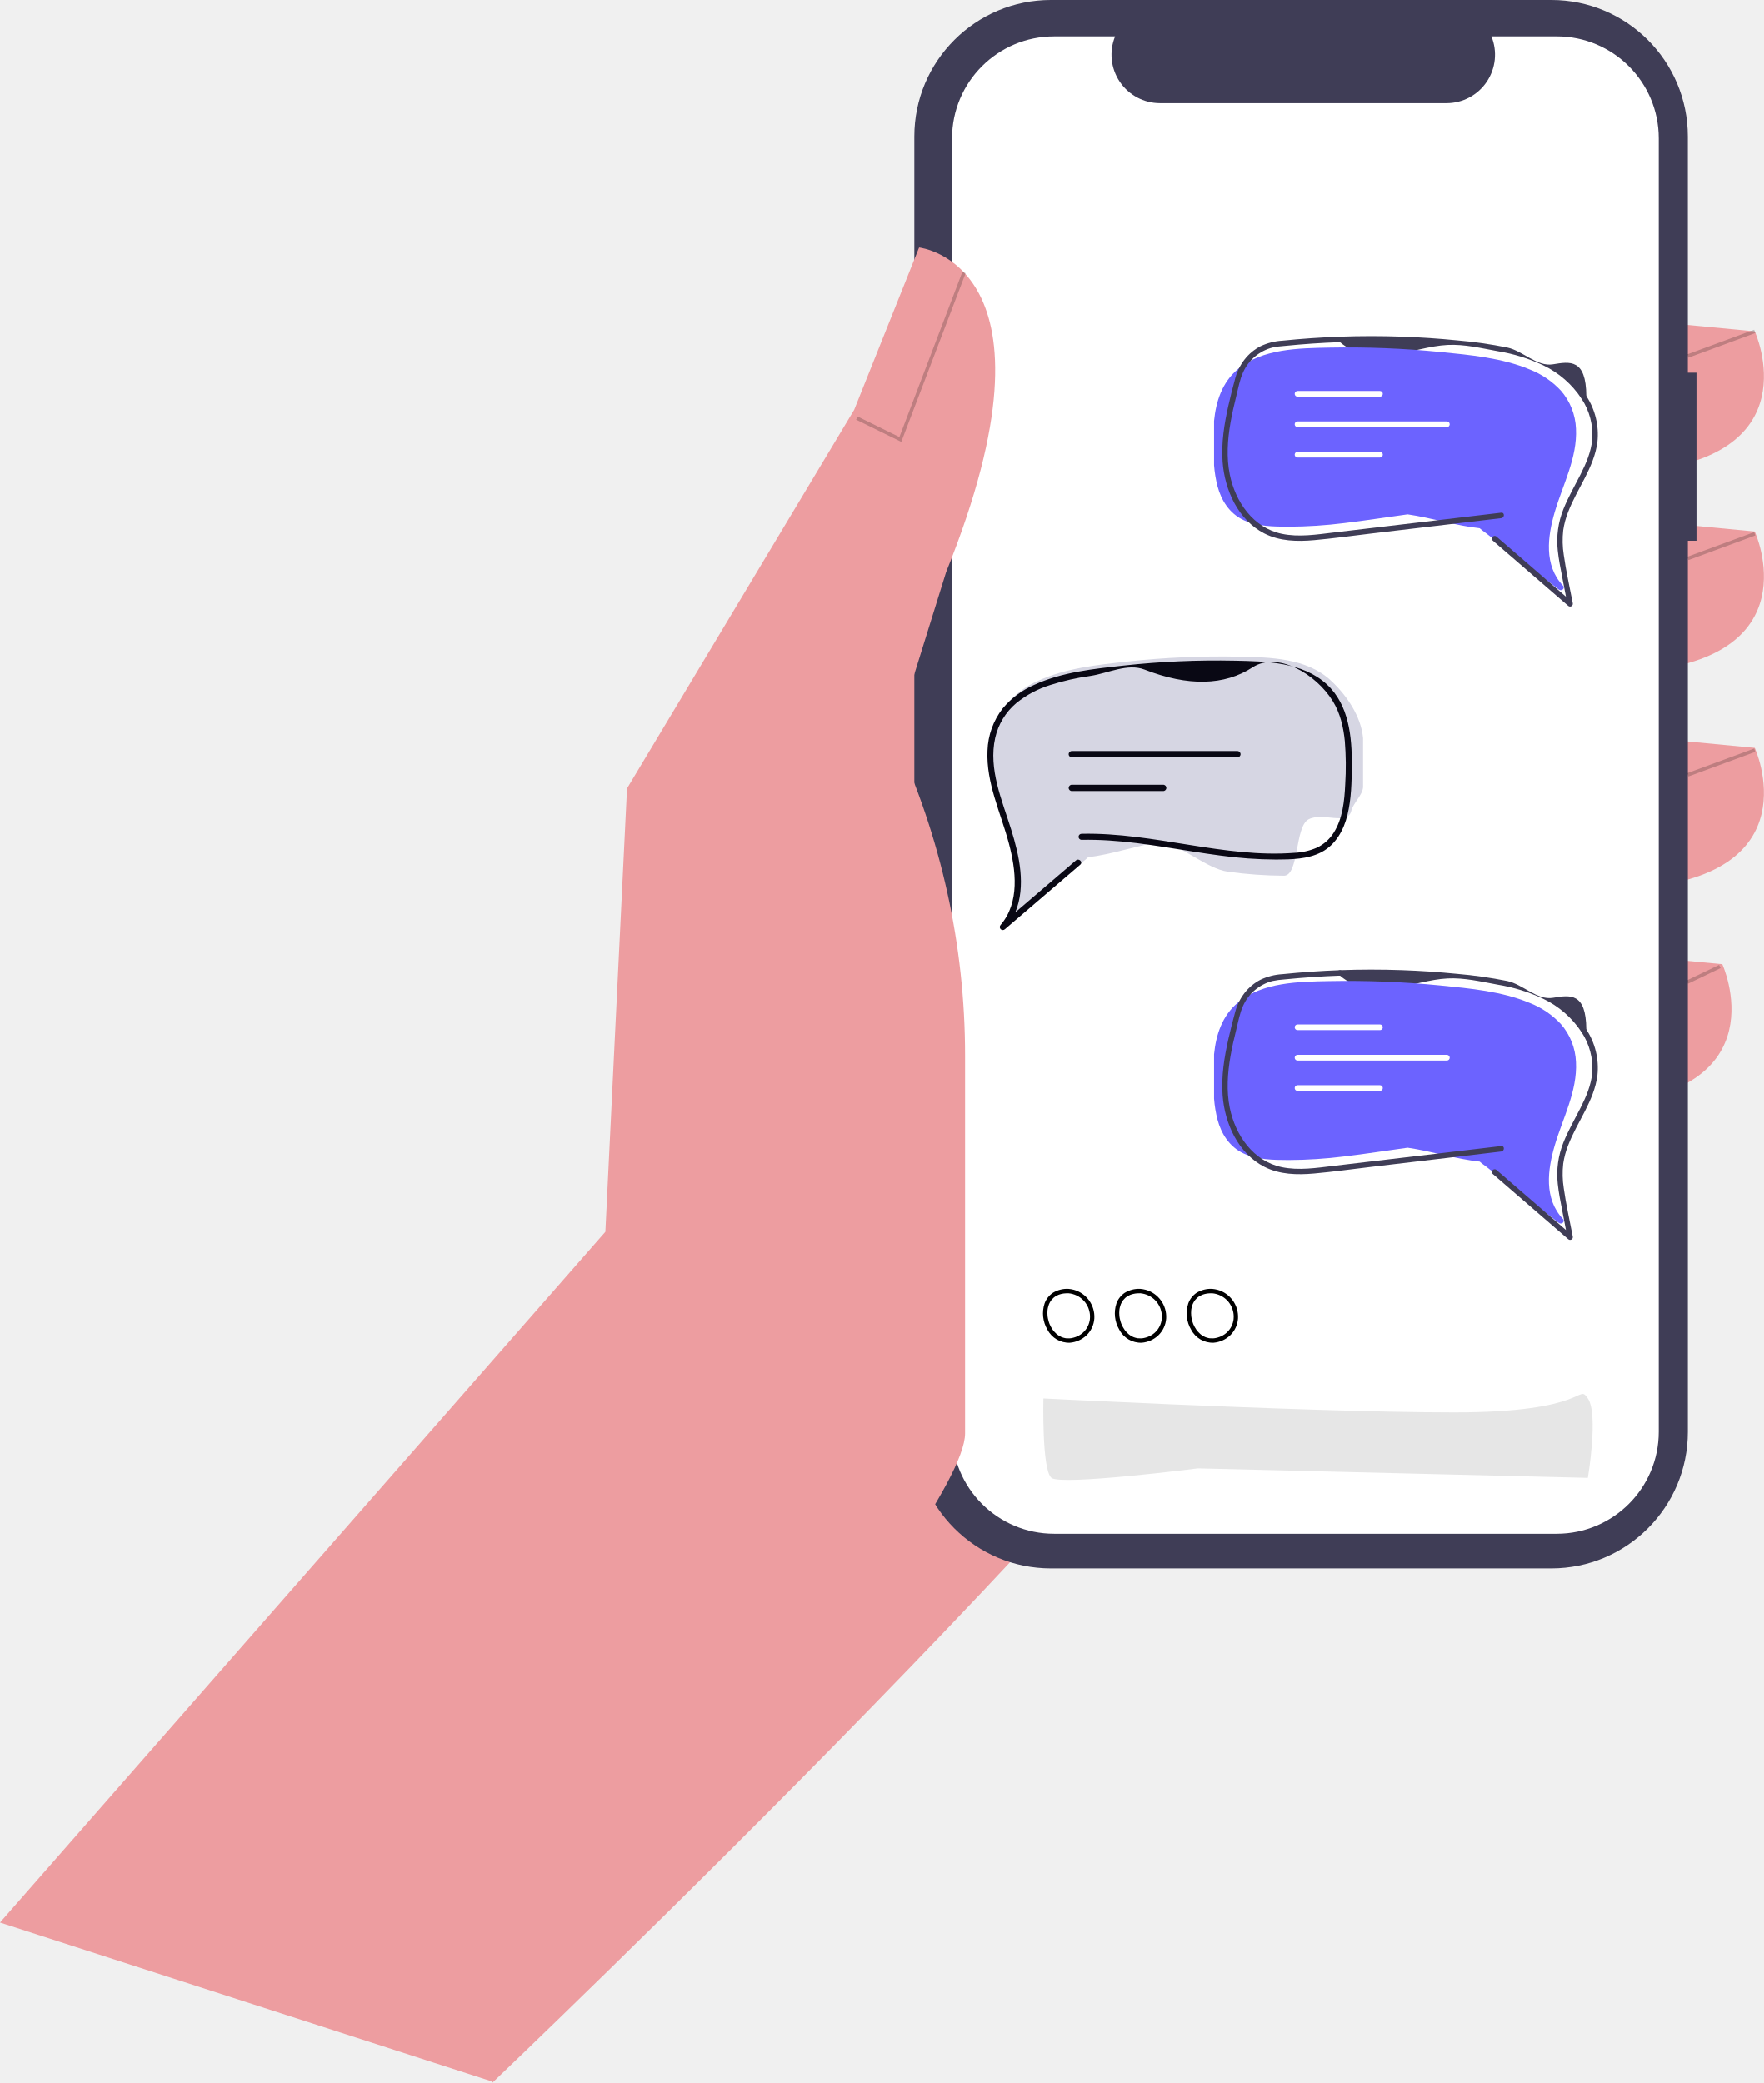
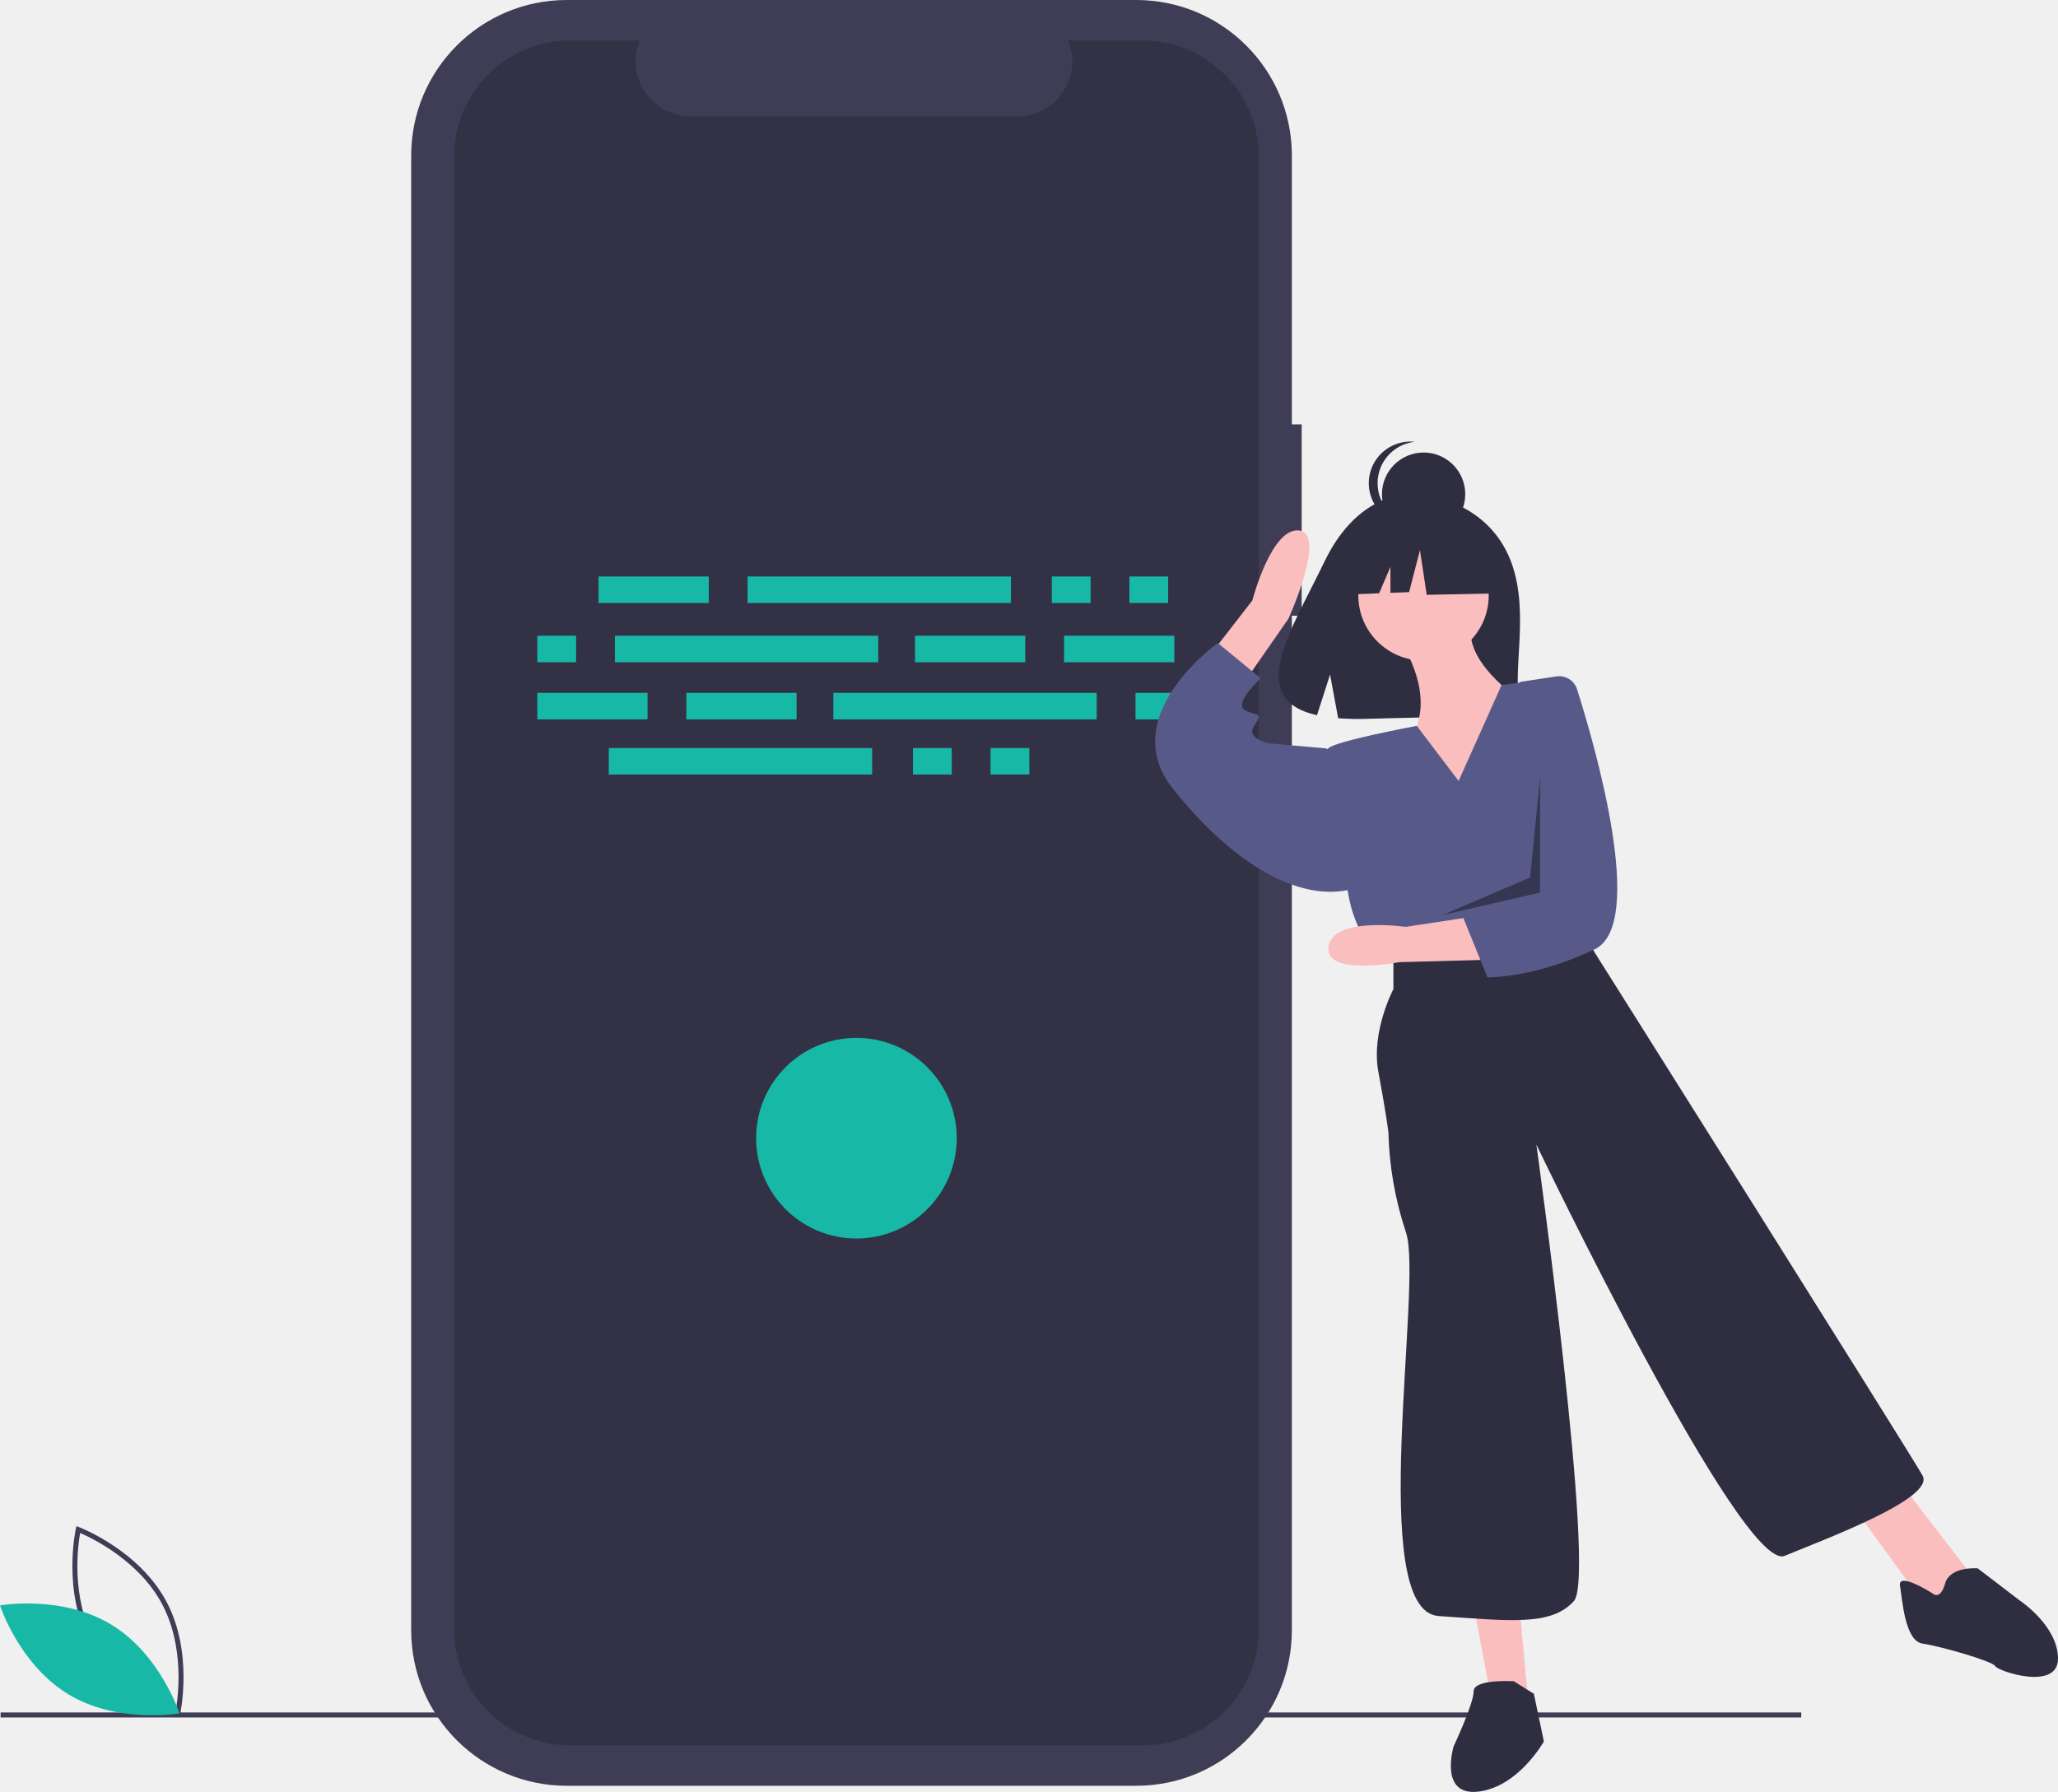
- <svg xmlns="http://www.w3.org/2000/svg" width="677.401" height="800" viewBox="0 0 677.401 800" role="img" artist="Katerina Limpitsouni" source="https://undraw.co/">
-   <g transform="translate(-560.033 -312.079)">
-     <path d="M472.877,777.914l-6.7,128.654S749.61,636.8,784.917,557.873s-31.156-274.179-31.156-274.179L606.286,364.7Z" transform="translate(282.818 205.511)" fill="#ed9da0" />
-     <path d="M351.42,243.4l43.62,4.154s22.848,49.85-47.77,54Z" transform="translate(838.867 191.803)" fill="#ed9da0" />
-     <path d="M351.42,300.743l43.62,4.157s22.848,49.85-47.77,54Z" transform="translate(838.867 211.31)" fill="#ed9da0" />
-     <path d="M351.42,362.739l43.62,4.154s22.848,49.85-47.77,54Z" transform="translate(838.867 232.398)" fill="#ed9da0" />
-     <path d="M360.719,424.735l43.62,4.154s22.848,49.85-47.77,54Z" transform="translate(817.105 253.486)" fill="#ed9da0" />
-     <path d="M666.958,294.672h-3.311V204a52.477,52.477,0,0,0-52.477-52.477H419.076A52.477,52.477,0,0,0,366.6,204V701.42A52.477,52.477,0,0,0,419.077,753.9h192.1a52.477,52.477,0,0,0,52.477-52.477V359.212h3.31Z" transform="translate(544.566 160.553)" fill="#3f3d56" />
-     <path d="M609.612,161.716H584.537A18.619,18.619,0,0,1,567.3,187.365H457.255a18.619,18.619,0,0,1-17.238-25.65H416.6A39.188,39.188,0,0,0,377.408,200.9V697.59a39.189,39.189,0,0,0,39.19,39.19H609.612A39.188,39.188,0,0,0,648.8,697.592h0V200.9a39.19,39.19,0,0,0-39.189-39.19Z" transform="translate(548.242 164.366)" fill="#fff" />
-     <path d="M567.554,865.745,580.4,851.092,800.043,600.507l8.314-170.323,87.237-145.4,24.926-62.314S978.672,228.7,930.9,347.091L911.17,410.443h0a290.374,290.374,0,0,1,27.006,122.282V677.9c0,34.184-162.9,220.379-181.857,248.82h0Z" transform="translate(-7.522 184.686)" fill="#ed9da0" />
-     <path d="M246.1,143.2l-17.344-8.523.591-1.2,16.024,7.877,24.19-63.425,1.252.478Z" transform="translate(660.057 338.591)" opacity="0.2" />
-     <rect width="1.34" height="27.38" transform="translate(1208.447 449.447) rotate(-110.222)" opacity="0.2" />
-     <rect width="1.34" height="27.38" transform="translate(1208.447 527.175) rotate(-110.222)" opacity="0.2" />
-     <rect width="1.34" height="27.38" transform="translate(1208.447 610.265) rotate(-110.222)" opacity="0.2" />
-     <rect width="1.34" height="13.875" transform="translate(1208.285 689.868) rotate(-115.639)" opacity="0.2" />
-     <path d="M520.237,293.286c12.984,10.865,27.459,1.769,41.332,1.074,6.434-.322,12.854,1.229,19.195,2.386a66.017,66.017,0,0,1,17.517,5.42,36.506,36.506,0,0,1,14.753,12.865c.726,1.135,1.821.3,1.813-1.06-.087-14.4-6.315-13.237-12.817-12.175-6.181,1.01-11.436-5.124-17.536-6.444a171.223,171.223,0,0,0-19.321-2.754q-10.55-1.047-21.152-1.421-11.888-.419-23.784.01C518.89,291.235,518.884,293.335,520.237,293.286Z" transform="translate(554.371 393.483)" fill="#3f3d56" />
-     <path d="M335.689,506.519a1.164,1.164,0,0,0,1.645,1.645q14.268-12.231,28.535-24.447a.14.14,0,0,1,.039-.031,17.576,17.576,0,0,0,1.87-1.622c8.852-1.032,18.581-4.446,27.8-5.927,8.138,1.21,17.805,10.412,25.967,11.482A161.518,161.518,0,0,0,443,489.156c5.842-.031,4.152-18.887,9.451-21.649,5.508-2.871,15,2.54,16.415-3.263.721-2.956,4.284-5.989,4.517-9.039V436.282c-.753-8.239-6.208-16.4-12.438-22.15-9.349-8.627-23.345-8.852-35.308-9.093a329.683,329.683,0,0,0-42.694,1.87c-11.56,1.272-23.717,2.506-34.408,7.433a32.725,32.725,0,0,0-12.064,9.038,27.859,27.859,0,0,0-5.826,16.2c-.566,12.483,5.113,23.9,8.224,35.689C341.569,485.47,343.09,497.837,335.689,506.519Z" transform="translate(610.096 159.231)" fill="#d6d6e3" />
-     <path d="M371.836,485.358q-14.465,12.4-28.934,24.792a1.164,1.164,0,0,1-1.646-1.646c7.4-8.675,5.88-21.043,3.182-31.25-3.115-11.786-8.794-23.2-8.225-35.683a27.817,27.817,0,0,1,5.828-16.2,32.662,32.662,0,0,1,12.061-9.037c10.691-4.927,22.846-6.166,34.411-7.435a329.416,329.416,0,0,1,42.689-1.872c11.967.246,25.966.464,35.314,9.094,8.513,7.859,9.676,20.219,9.594,31.13-.048,6.322-.169,12.816-1.672,18.985-1.413,5.8-4.476,11.449-9.987,14.319-5.3,2.76-11.6,2.8-17.433,2.832a159.673,159.673,0,0,1-21.458-1.54c-14.23-1.861-28.325-4.868-42.671-5.777-3.51-.222-7.032-.321-10.549-.248a1.164,1.164,0,0,1,0-2.328c13.948-.291,27.754,2.1,41.477,4.285,13.274,2.11,26.844,4.1,40.318,3.032a24.5,24.5,0,0,0,8.572-1.983,15.468,15.468,0,0,0,6.4-5.65c3.508-5.463,4.172-12.306,4.475-18.679a115.325,115.325,0,0,0-.153-16.557c-.517-5.341-1.762-10.758-4.606-15.369-6.487-10.517-21.276-19.188-30.8-13-10.877,7.065-24.789,7.37-41.482.88-6.53-2.539-13.95,1.392-20.878,2.437a91.569,91.569,0,0,0-15.265,3.455,38.951,38.951,0,0,0-13.15,6.99,24.472,24.472,0,0,0-8.078,13.337C336.5,448.66,341.8,460.63,345.3,471.852c3.119,10,5.78,21.753,1.58,31.847a24.238,24.238,0,0,1-3.978,6.451l-1.646-1.646q14.465-12.4,28.934-24.792C371.322,482.742,372.975,484.381,371.836,485.358Z" transform="translate(603.049 158.785)" fill="#090814" />
-     <path d="M407.131,470.874H372.047a1.214,1.214,0,0,1,0-2.428h35.084a1.214,1.214,0,0,1,0,2.428Z" transform="translate(599.598 145.001)" fill="#090814" />
-     <path d="M435.624,454.2H372.047a1.214,1.214,0,1,1,0-2.428h63.577a1.214,1.214,0,0,1,0,2.428Z" transform="translate(599.598 148.738)" fill="#090814" />
-     <path d="M585.555,388.631c.973,1.027-.5,2.362-1.638,1.481Q569.71,379.1,555.5,368.1a.135.135,0,0,0-.039-.028,17.134,17.134,0,0,1-1.862-1.46c-8.815-.929-18.5-4-27.681-5.338-8.1,1.09-16.185,2.389-24.312,3.354a177.534,177.534,0,0,1-21.369,1.383c-5.817-.028-12.083-.063-17.359-2.55-5.485-2.585-8.537-7.671-9.943-12.9a46.041,46.041,0,0,1-1.352-8.14V325.38c.749-7.42,3.036-14.77,9.24-19.947,9.309-7.769,23.246-7.972,35.159-8.188a362.766,362.766,0,0,1,42.514,1.684c11.511,1.146,23.617,2.257,34.263,6.693a32.521,32.521,0,0,1,12.013,8.14,23.654,23.654,0,0,1,5.8,14.588c.564,11.242-5.091,21.526-8.189,32.139C579.7,369.676,578.185,380.812,585.555,388.631Z" transform="translate(574.676 391.62)" fill="#6c63ff" />
-     <path d="M528.573,323.272H496.928a1.095,1.095,0,1,1,0-2.19h31.645a1.095,1.095,0,1,1,0,2.19Z" transform="translate(561.392 384.443)" fill="#fff" />
-     <path d="M528.573,356.636H496.928a1.095,1.095,0,1,1,0-2.19h31.645a1.095,1.095,0,1,1,0,2.19Z" transform="translate(561.392 374.427)" fill="#fff" />
-     <path d="M554.273,339.965H496.928a1.095,1.095,0,1,1,0-2.19h57.345a1.095,1.095,0,1,1,0,2.19Z" transform="translate(561.392 379.432)" fill="#fff" />
-     <path d="M638.472,324.688a25.139,25.139,0,0,1,4.084,15.619c-.438,4.791-2.4,9.3-4.552,13.543-2.227,4.4-4.719,8.673-6.54,13.267a32.931,32.931,0,0,0-2.151,15.789c.36,3.48,1.062,6.913,1.724,10.344l2.019,10.476,1.754-1.021-29.025-25.093c-1.018-.88-2.509.6-1.485,1.484l29.025,25.093a1.059,1.059,0,0,0,1.754-1.021c-1.186-6.155-2.588-12.313-3.457-18.523a34.868,34.868,0,0,1-.209-9.466,31.579,31.579,0,0,1,1.881-7.01c3.481-9.1,10-17.055,11.259-26.945a26.91,26.91,0,0,0-4.27-17.6C639.569,322.486,637.752,323.539,638.472,324.688Z" transform="translate(528.933 383.827)" fill="#3f3d56" />
-     <path d="M563.227,358.864,520.3,363.943l-21.463,2.539c-6.539.774-13.353,1.86-19.887.491-11-2.3-17.829-12.271-19.978-22.775-1.33-6.5-.859-13.305.26-19.8.6-3.463,1.384-6.89,2.235-10.3.758-3.038,1.324-6.309,2.634-9.168a16.978,16.978,0,0,1,11.266-9.483,33.535,33.535,0,0,1,4.677-.62q2.648-.266,5.3-.489,5.3-.447,10.621-.724,2.658-.138,5.318-.234c1.347-.049,1.353-2.149,0-2.1q-11.068.405-22.093,1.534a22.682,22.682,0,0,0-8.466,2.157,18.716,18.716,0,0,0-6.02,4.992,20.259,20.259,0,0,0-3.609,7.2c-.966,3.479-1.843,6.992-2.643,10.512-1.612,7.1-2.771,14.41-2.233,21.705.8,10.79,5.962,22.3,15.987,27.439,5.92,3.033,12.676,3.169,19.163,2.59,7.235-.646,14.449-1.657,21.661-2.51l44.657-5.283,5.539-.655c1.326-.157,1.341-2.258,0-2.1Z" transform="translate(573.326 393.39)" fill="#3f3d56" />
-     <path d="M520.237,293.286c12.984,10.865,27.459,1.769,41.332,1.074,6.434-.322,12.854,1.229,19.195,2.386a66.017,66.017,0,0,1,17.517,5.42,36.506,36.506,0,0,1,14.753,12.865c.726,1.135,1.821.3,1.813-1.06-.087-14.4-6.315-13.237-12.817-12.175-6.181,1.01-11.436-5.124-17.536-6.444a171.223,171.223,0,0,0-19.321-2.754q-10.55-1.047-21.152-1.421-11.888-.419-23.784.01C518.89,291.235,518.884,293.335,520.237,293.286Z" transform="translate(554.371 150.212)" fill="#3f3d56" />
-     <path d="M585.555,388.631c.973,1.027-.5,2.362-1.638,1.481Q569.71,379.1,555.5,368.1a.135.135,0,0,0-.039-.028,17.134,17.134,0,0,1-1.862-1.46c-8.815-.929-18.5-4-27.681-5.338-8.1,1.09-16.185,2.389-24.312,3.354a177.534,177.534,0,0,1-21.369,1.383c-5.817-.028-12.083-.063-17.359-2.55-5.485-2.585-8.537-7.671-9.943-12.9a46.041,46.041,0,0,1-1.352-8.14V325.38c.749-7.42,3.036-14.77,9.24-19.947,9.309-7.769,23.246-7.972,35.159-8.188a362.766,362.766,0,0,1,42.514,1.684c11.511,1.146,23.617,2.257,34.263,6.693a32.521,32.521,0,0,1,12.013,8.14,23.654,23.654,0,0,1,5.8,14.588c.564,11.242-5.091,21.526-8.189,32.139C579.7,369.676,578.185,380.812,585.555,388.631Z" transform="translate(574.676 148.349)" fill="#6c63ff" />
-     <path d="M528.573,323.272H496.928a1.095,1.095,0,1,1,0-2.19h31.645a1.095,1.095,0,1,1,0,2.19Z" transform="translate(561.392 141.172)" fill="#fff" />
-     <path d="M528.573,356.636H496.928a1.095,1.095,0,1,1,0-2.19h31.645a1.095,1.095,0,1,1,0,2.19Z" transform="translate(561.392 131.156)" fill="#fff" />
-     <path d="M554.273,339.965H496.928a1.095,1.095,0,1,1,0-2.19h57.345a1.095,1.095,0,1,1,0,2.19Z" transform="translate(561.392 136.161)" fill="#fff" />
-     <path d="M638.472,324.688a25.139,25.139,0,0,1,4.084,15.619c-.438,4.791-2.4,9.3-4.552,13.543-2.227,4.4-4.719,8.673-6.54,13.267a32.931,32.931,0,0,0-2.151,15.789c.36,3.48,1.062,6.913,1.724,10.344l2.019,10.476,1.754-1.021-29.025-25.093c-1.018-.88-2.509.6-1.485,1.484l29.025,25.093a1.059,1.059,0,0,0,1.754-1.021c-1.186-6.155-2.588-12.313-3.457-18.523a34.868,34.868,0,0,1-.209-9.466,31.579,31.579,0,0,1,1.881-7.01c3.481-9.1,10-17.055,11.259-26.945a26.91,26.91,0,0,0-4.27-17.6C639.569,322.486,637.752,323.539,638.472,324.688Z" transform="translate(528.933 140.556)" fill="#3f3d56" />
-     <path d="M563.227,358.864,520.3,363.943l-21.463,2.539c-6.539.774-13.353,1.86-19.887.491-11-2.3-17.829-12.271-19.978-22.775-1.33-6.5-.859-13.305.26-19.8.6-3.463,1.384-6.89,2.235-10.3.758-3.038,1.324-6.309,2.634-9.168a16.978,16.978,0,0,1,11.266-9.483,33.535,33.535,0,0,1,4.677-.62q2.648-.266,5.3-.489,5.3-.447,10.621-.724,2.658-.138,5.318-.234c1.347-.049,1.353-2.149,0-2.1q-11.068.405-22.093,1.534a22.682,22.682,0,0,0-8.466,2.157,18.716,18.716,0,0,0-6.02,4.992,20.259,20.259,0,0,0-3.609,7.2c-.966,3.479-1.843,6.992-2.643,10.512-1.612,7.1-2.771,14.41-2.233,21.705.8,10.79,5.962,22.3,15.987,27.439,5.92,3.033,12.676,3.169,19.163,2.59,7.235-.646,14.449-1.657,21.661-2.51l44.657-5.283,5.539-.655c1.326-.157,1.341-2.258,0-2.1Z" transform="translate(573.326 150.119)" fill="#3f3d56" />
-     <g transform="translate(960.546 807.096)">
-       <path d="M9.775,0A10.485,10.485,0,0,0,3.841,1.51a8.336,8.336,0,0,0-3.207,4.1A12.249,12.249,0,0,0,1.741,15.688a9.3,9.3,0,0,0,8.654,5A10.523,10.523,0,0,0,16.7,17.883a9.934,9.934,0,0,0,3.045-6.526A10.776,10.776,0,0,0,11.877.363,12.436,12.436,0,0,0,9.775,0a.852.852,0,0,0-.845.845.863.863,0,0,0,.845.845,9.166,9.166,0,0,1,5.9,2.851,7.342,7.342,0,0,1,.927,1.19,10.131,10.131,0,0,1,.749,1.39c.065.147-.072-.181.031.072q.032.079.063.158.069.178.131.359.138.4.241.812a7.954,7.954,0,0,1,.236,1.4,9.574,9.574,0,0,1-.007,1.6c0,.052-.046.4-.028.278-.016.112-.034.223-.054.334q-.076.417-.19.825a8.266,8.266,0,0,1-1.339,2.709,8.12,8.12,0,0,1-2.578,2.24,9.237,9.237,0,0,1-2.617.961q-.173.037-.348.067c-.069.012-.308.046-.119.022q-.336.044-.675.06a8.371,8.371,0,0,1-1.231-.039c-.25-.025.085.021-.119-.017-.092-.017-.185-.031-.276-.05q-.3-.06-.6-.146-.264-.076-.522-.171c-.085-.032-.17-.065-.254-.1-.119-.048.189.087.007,0l-.165-.076a7.961,7.961,0,0,1-1-.564c-.151-.1-.3-.206-.443-.315.148.111-.007-.006-.067-.055q-.129-.106-.255-.216a9.49,9.49,0,0,1-.822-.82c-.123-.138-.24-.282-.357-.425s.066.1-.076-.1c-.061-.084-.122-.167-.182-.252a11.715,11.715,0,0,1-1.154-2.087c.087.2-.028-.072-.047-.12q-.052-.133-.1-.267-.11-.3-.2-.6-.179-.575-.3-1.166-.058-.279-.1-.56c-.007-.045-.047-.321-.031-.2.019.143-.007-.063-.009-.075-.007-.063-.014-.125-.021-.188a11.55,11.55,0,0,1-.06-1.155,10.734,10.734,0,0,1,.062-1.171c.006-.057.048-.352.012-.109.013-.09.027-.181.042-.271q.048-.284.114-.564a8.838,8.838,0,0,1,.328-1.089c.035-.093.071-.185.109-.276-.072.174,0,.006.034-.07q.124-.269.267-.528.129-.232.274-.456.081-.124.166-.244c.037-.052.223-.291.081-.114a7.347,7.347,0,0,1,.772-.833q.2-.186.419-.355c-.174.137.059-.041.1-.071q.141-.1.286-.193a8,8,0,0,1,1.058-.563c.124-.055-.189.074.015-.006l.127-.05q.161-.062.324-.117.32-.108.648-.191T7.6,1.848c.113-.021.226-.039.34-.057.167-.026.042-.007.007,0,.079-.01.157-.019.236-.028a13.1,13.1,0,0,1,1.594-.067A.846.846,0,0,0,9.775,0Z" transform="translate(0 0)" />
-     </g>
-     <g transform="translate(988.134 807.096)">
-       <path d="M9.775,0A10.485,10.485,0,0,0,3.841,1.51a8.336,8.336,0,0,0-3.207,4.1A12.249,12.249,0,0,0,1.741,15.688a9.3,9.3,0,0,0,8.654,5A10.523,10.523,0,0,0,16.7,17.883a9.934,9.934,0,0,0,3.045-6.526A10.776,10.776,0,0,0,11.877.363,12.436,12.436,0,0,0,9.775,0a.852.852,0,0,0-.845.845.863.863,0,0,0,.845.845,9.166,9.166,0,0,1,5.9,2.851,7.342,7.342,0,0,1,.927,1.19,10.131,10.131,0,0,1,.749,1.39c.065.147-.072-.181.031.072q.032.079.063.158.069.178.131.359.138.4.241.812a7.954,7.954,0,0,1,.236,1.4,9.574,9.574,0,0,1-.007,1.6c0,.052-.046.4-.028.278-.016.112-.034.223-.054.334q-.076.417-.19.825a8.266,8.266,0,0,1-1.339,2.709,8.12,8.12,0,0,1-2.578,2.24,9.237,9.237,0,0,1-2.617.961q-.173.037-.348.067c-.069.012-.308.046-.119.022q-.336.044-.675.06a8.371,8.371,0,0,1-1.231-.039c-.25-.025.085.021-.119-.017-.092-.017-.185-.031-.276-.05q-.3-.06-.6-.146-.264-.076-.522-.171c-.085-.032-.17-.065-.254-.1-.119-.048.189.087.007,0l-.165-.076a7.961,7.961,0,0,1-1-.564c-.151-.1-.3-.206-.443-.315.148.111-.007-.006-.067-.055q-.129-.106-.255-.216a9.49,9.49,0,0,1-.822-.82c-.123-.138-.24-.282-.357-.425s.066.1-.076-.1c-.061-.084-.122-.167-.182-.252a11.715,11.715,0,0,1-1.154-2.087c.087.2-.028-.072-.047-.12q-.052-.133-.1-.267-.11-.3-.2-.6-.179-.575-.3-1.166-.058-.279-.1-.56c-.007-.045-.047-.321-.031-.2.019.143-.007-.063-.009-.075-.007-.063-.014-.125-.021-.188a11.55,11.55,0,0,1-.06-1.155,10.734,10.734,0,0,1,.062-1.171c.006-.057.048-.352.012-.109.013-.09.027-.181.042-.271q.048-.284.114-.564a8.838,8.838,0,0,1,.328-1.089c.035-.093.071-.185.109-.276-.072.174,0,.006.034-.07q.124-.269.267-.528.129-.232.274-.456.081-.124.166-.244c.037-.052.223-.291.081-.114a7.347,7.347,0,0,1,.772-.833q.2-.186.419-.355c-.174.137.059-.041.1-.071q.141-.1.286-.193a8,8,0,0,1,1.058-.563c.124-.055-.189.074.015-.006l.127-.05q.161-.062.324-.117.32-.108.648-.191T7.6,1.848c.113-.021.226-.039.34-.057.167-.026.042-.007.007,0,.079-.01.157-.019.236-.028a13.1,13.1,0,0,1,1.594-.067A.846.846,0,0,0,9.775,0Z" transform="translate(0 0)" />
-     </g>
-     <g transform="translate(1015.721 807.096)">
-       <path d="M9.775,0A10.485,10.485,0,0,0,3.841,1.51a8.336,8.336,0,0,0-3.207,4.1A12.249,12.249,0,0,0,1.741,15.688a9.3,9.3,0,0,0,8.654,5A10.523,10.523,0,0,0,16.7,17.883a9.934,9.934,0,0,0,3.045-6.526A10.776,10.776,0,0,0,11.877.363,12.436,12.436,0,0,0,9.775,0a.852.852,0,0,0-.845.845.863.863,0,0,0,.845.845,9.166,9.166,0,0,1,5.9,2.851,7.342,7.342,0,0,1,.927,1.19,10.131,10.131,0,0,1,.749,1.39c.065.147-.072-.181.031.072q.032.079.063.158.069.178.131.359.138.4.241.812a7.954,7.954,0,0,1,.236,1.4,9.574,9.574,0,0,1-.007,1.6c0,.052-.046.4-.028.278-.016.112-.034.223-.054.334q-.076.417-.19.825a8.266,8.266,0,0,1-1.339,2.709,8.12,8.12,0,0,1-2.578,2.24,9.237,9.237,0,0,1-2.617.961q-.173.037-.348.067c-.069.012-.308.046-.119.022q-.336.044-.675.06a8.371,8.371,0,0,1-1.231-.039c-.25-.025.085.021-.119-.017-.092-.017-.185-.031-.276-.05q-.3-.06-.6-.146-.264-.076-.522-.171c-.085-.032-.17-.065-.254-.1-.119-.048.189.087.007,0l-.165-.076a7.961,7.961,0,0,1-1-.564c-.151-.1-.3-.206-.443-.315.148.111-.007-.006-.067-.055q-.129-.106-.255-.216a9.49,9.49,0,0,1-.822-.82c-.123-.138-.24-.282-.357-.425s.066.1-.076-.1c-.061-.084-.122-.167-.182-.252a11.715,11.715,0,0,1-1.154-2.087c.087.2-.028-.072-.047-.12q-.052-.133-.1-.267-.11-.3-.2-.6-.179-.575-.3-1.166-.058-.279-.1-.56c-.007-.045-.047-.321-.031-.2.019.143-.007-.063-.009-.075-.007-.063-.014-.125-.021-.188a11.55,11.55,0,0,1-.06-1.155,10.734,10.734,0,0,1,.062-1.171c.006-.057.048-.352.012-.109.013-.09.027-.181.042-.271q.048-.284.114-.564a8.838,8.838,0,0,1,.328-1.089c.035-.093.071-.185.109-.276-.072.174,0,.006.034-.07q.124-.269.267-.528.129-.232.274-.456.081-.124.166-.244c.037-.052.223-.291.081-.114a7.347,7.347,0,0,1,.772-.833q.2-.186.419-.355c-.174.137.059-.041.1-.071q.141-.1.286-.193a8,8,0,0,1,1.058-.563c.124-.055-.189.074.015-.006l.127-.05q.161-.062.324-.117.32-.108.648-.191T7.6,1.848c.113-.021.226-.039.34-.057.167-.026.042-.007.007,0,.079-.01.157-.019.236-.028a13.1,13.1,0,0,1,1.594-.067A.846.846,0,0,0,9.775,0Z" transform="translate(0 0)" />
-     </g>
-     <path d="M.014.539s19.677,1,46.681,2.153c34.5,1.474,81.338,3.2,111.028,3.2,52.271,0,47.22-11.305,51.375-5.356s0,30.491,0,30.491L59.368,27.381S6.859,34.071,3.11,31.03.014.539.014.539Z" transform="translate(960.714 848.653)" fill="#e6e6e6" />
-   </g>
+ <svg xmlns="http://www.w3.org/2000/svg" width="820.615" height="714.558" viewBox="0 0 820.615 714.558" role="img" artist="Katerina Limpitsouni" source="https://undraw.co/">
+   <path d="M708.726,261.945h-3.913V154.758a62.037,62.037,0,0,0-62.037-62.037H415.687A62.037,62.037,0,0,0,353.65,154.758V742.793a62.037,62.037,0,0,0,62.037,62.037H642.776a62.037,62.037,0,0,0,62.037-62.037V338.242h3.913Z" transform="translate(-189.6926 -92.72106)" fill="#3f3d56" />
+   <rect x="0.244" y="682.871" width="718" height="2" fill="#3f3d56" />
+   <path d="M645.28,108.861H615.637a22.011,22.011,0,0,1-20.379,30.323H465.161a22.011,22.011,0,0,1-20.379-30.323H417.096A46.328,46.328,0,0,0,370.768,155.189V742.361a46.328,46.328,0,0,0,46.328,46.328H645.28a46.328,46.328,0,0,0,46.328-46.328V155.189A46.328,46.328,0,0,0,645.28,108.861Z" transform="translate(-189.6926 -92.72106)" opacity="0.2" />
+   <path d="M261.255,777.486l-1.073-.402c-.236-.089-23.709-9.082-34.704-29.474-10.996-20.393-5.612-44.945-5.556-45.19l.253-1.118,1.073.402c.236.089,23.708,9.082,34.704,29.474,10.996,20.393,5.612,44.945,5.556,45.19ZM227.239,746.661c9.296,17.241,27.845,26.079,32.545,28.097.894-5.037,3.696-25.406-5.592-42.631-9.287-17.223-27.843-26.074-32.545-28.097C220.752,709.07,217.951,729.437,227.239,746.661Z" transform="translate(-189.6926 -92.72106)" fill="#3f3d56" />
+   <path d="M233.881,740.457c19.761,11.889,27.371,35.503,27.371,35.503s-24.428,4.339-44.188-7.55-27.371-35.503-27.371-35.503S214.12,728.569,233.881,740.457Z" transform="translate(-189.6926 -92.72106)" fill="#17B8A6" />
+   <rect x="238.667" y="229.887" width="43.962" height="10.583" fill="#17B8A6" />
+   <rect x="419.398" y="229.887" width="15.468" height="10.583" fill="#17B8A6" />
+   <rect x="450.334" y="229.887" width="15.468" height="10.583" fill="#17B8A6" />
+   <rect x="298.097" y="229.887" width="105.019" height="10.583" fill="#17B8A6" />
+   <rect x="364.039" y="298.272" width="15.468" height="10.583" fill="#17B8A6" />
+   <rect x="394.975" y="298.272" width="15.468" height="10.583" fill="#17B8A6" />
+   <rect x="242.738" y="298.272" width="105.019" height="10.583" fill="#17B8A6" />
+   <rect x="364.853" y="253.496" width="43.962" height="10.583" fill="#17B8A6" />
+   <rect x="424.283" y="253.496" width="43.962" height="10.583" fill="#17B8A6" />
+   <rect x="214.244" y="253.496" width="15.468" height="10.583" fill="#17B8A6" />
+   <rect x="245.18" y="253.496" width="105.019" height="10.583" fill="#17B8A6" />
+   <rect x="463.366" y="369.012" width="43.962" height="10.583" transform="translate(781.0016 655.8864) rotate(-180)" fill="#17B8A6" />
+   <rect x="403.937" y="369.012" width="43.962" height="10.583" transform="translate(662.1426 655.8864) rotate(-180)" fill="#17B8A6" />
+   <rect x="642.469" y="369.012" width="15.468" height="10.583" transform="translate(1110.713 655.8864) rotate(-180)" fill="#17B8A6" />
+   <rect x="521.982" y="369.012" width="105.019" height="10.583" transform="translate(959.29 655.8864) rotate(-180)" fill="#17B8A6" />
+   <circle cx="341.495" cy="453.871" r="40" fill="#17B8A6" />
+   <path d="M789.107,310.205c-11.607-19.612-34.57-20.526-34.57-20.526s-22.376-2.861-36.731,27.008c-13.379,27.841-31.845,54.722-2.973,61.239l5.215-16.232,3.23,17.44a112.967,112.967,0,0,0,12.353.211c30.92-.998,60.366.292,59.418-10.803C793.788,353.792,800.275,329.075,789.107,310.205Z" transform="translate(-189.6926 -92.72106)" fill="#2f2e41" />
+   <path d="M747.307,347.138s15,21,6,38,21,35,21,35l22-48s-26-17-19-33Z" transform="translate(-189.6926 -92.72106)" fill="#fbbebe" />
+   <circle cx="567.615" cy="237.417" r="26" fill="#fbbebe" />
+   <path d="M667.328,360.194l21.728-28.034s7.651-29.385,18.731-27.895-4.377,35.24-4.377,35.24l-21.589,31.031Z" transform="translate(-189.6926 -92.72106)" fill="#fbbebe" />
+   <polygon points="587.615 640.417 594.615 677.417 609.615 681.417 605.615 637.417 587.615 640.417" fill="#fbbebe" />
+   <polygon points="738.615 600.417 765.615 637.417 776.615 642.417 785.615 627.417 758.615 592.417 738.615 600.417" fill="#fbbebe" />
+   <path d="M771.307,404.138,754.626,382.179s-32.319,5.959-35.319,8.959,8,58,8,58,2,15,11,23l9,6,74-15,2.782-32.926a86.41,86.41,0,0,0-22.782-66.074l0,0-12.876,1.76Z" transform="translate(-189.6926 -92.72106)" fill="#575a89" />
+   <path d="M723.307,393.138l-5-2-23-2s-8-2-6-6,4-5,0-6-5-2-4-5,7-9,7-9l-17-14s-.92.651-2.407,1.855c-8.44,6.834-35.147,31.489-15.593,56.145,23,29,50,46,72,40Z" transform="translate(-189.6926 -92.72106)" fill="#575a89" />
+   <path d="M745.307,473.138v14s-9,17-6,33,4,24,4,24a136.533,136.533,0,0,0,7,40c7,20-16,151,13,153s45,4,54-6-15-182-15-182,82,171,99,164,60-23,55-32-131-209-131-209l-4-9Z" transform="translate(-189.6926 -92.72106)" fill="#2f2e41" />
+   <path d="M793.307,763.138s-16-1-16,4-8,22-8,22-6,20,10,18,26-20,26-20l-4-19Z" transform="translate(-189.6926 -92.72106)" fill="#2f2e41" />
+   <path d="M960.307,728.138s-14-9-13-3,2,22,9,23,28,7,29,9,25,10,25-3-15-23-15-23l-17-13s-11-1-13,6S960.307,728.138,960.307,728.138Z" transform="translate(-189.6926 -92.72106)" fill="#2f2e41" />
+   <circle cx="567.654" cy="197.057" r="16.604" fill="#2f2e41" />
+   <path d="M738.995,285.408a16.604,16.604,0,0,1,14.856-16.51,16.604,16.604,0,1,0,0,33.021A16.604,16.604,0,0,1,738.995,285.408Z" transform="translate(-189.6926 -92.72106)" fill="#2f2e41" />
+   <polygon points="594.282 215.593 571.596 203.709 540.266 208.571 533.785 237.199 549.92 236.579 554.428 226.061 554.428 236.405 561.873 236.119 566.194 219.374 568.895 237.199 595.363 236.659 594.282 215.593" fill="#2f2e41" />
+   <path d="M782.617,475.455l-34.987.946s-29.854,5.809-28.179-6.241,30.799-7.835,30.799-7.835l31.88-4.863Z" transform="translate(-189.6926 -92.72106)" fill="#fbbebe" />
+   <path d="M810.299,362.443a7.467,7.467,0,0,1,8.236,5.128c6.849,21.584,27.951,93.813,6.985,103.723-24.694,11.672-42.714,11.158-42.714,11.158l-9.645-23.748,8.781-8.24,9.374-60.275,4.492-25.55Z" transform="translate(-189.6926 -92.72106)" fill="#575a89" />
+   <polygon points="614.115 309.917 610.115 349.917 575.115 364.917 614.115 355.917 614.115 309.917" opacity="0.4" />
</svg>
